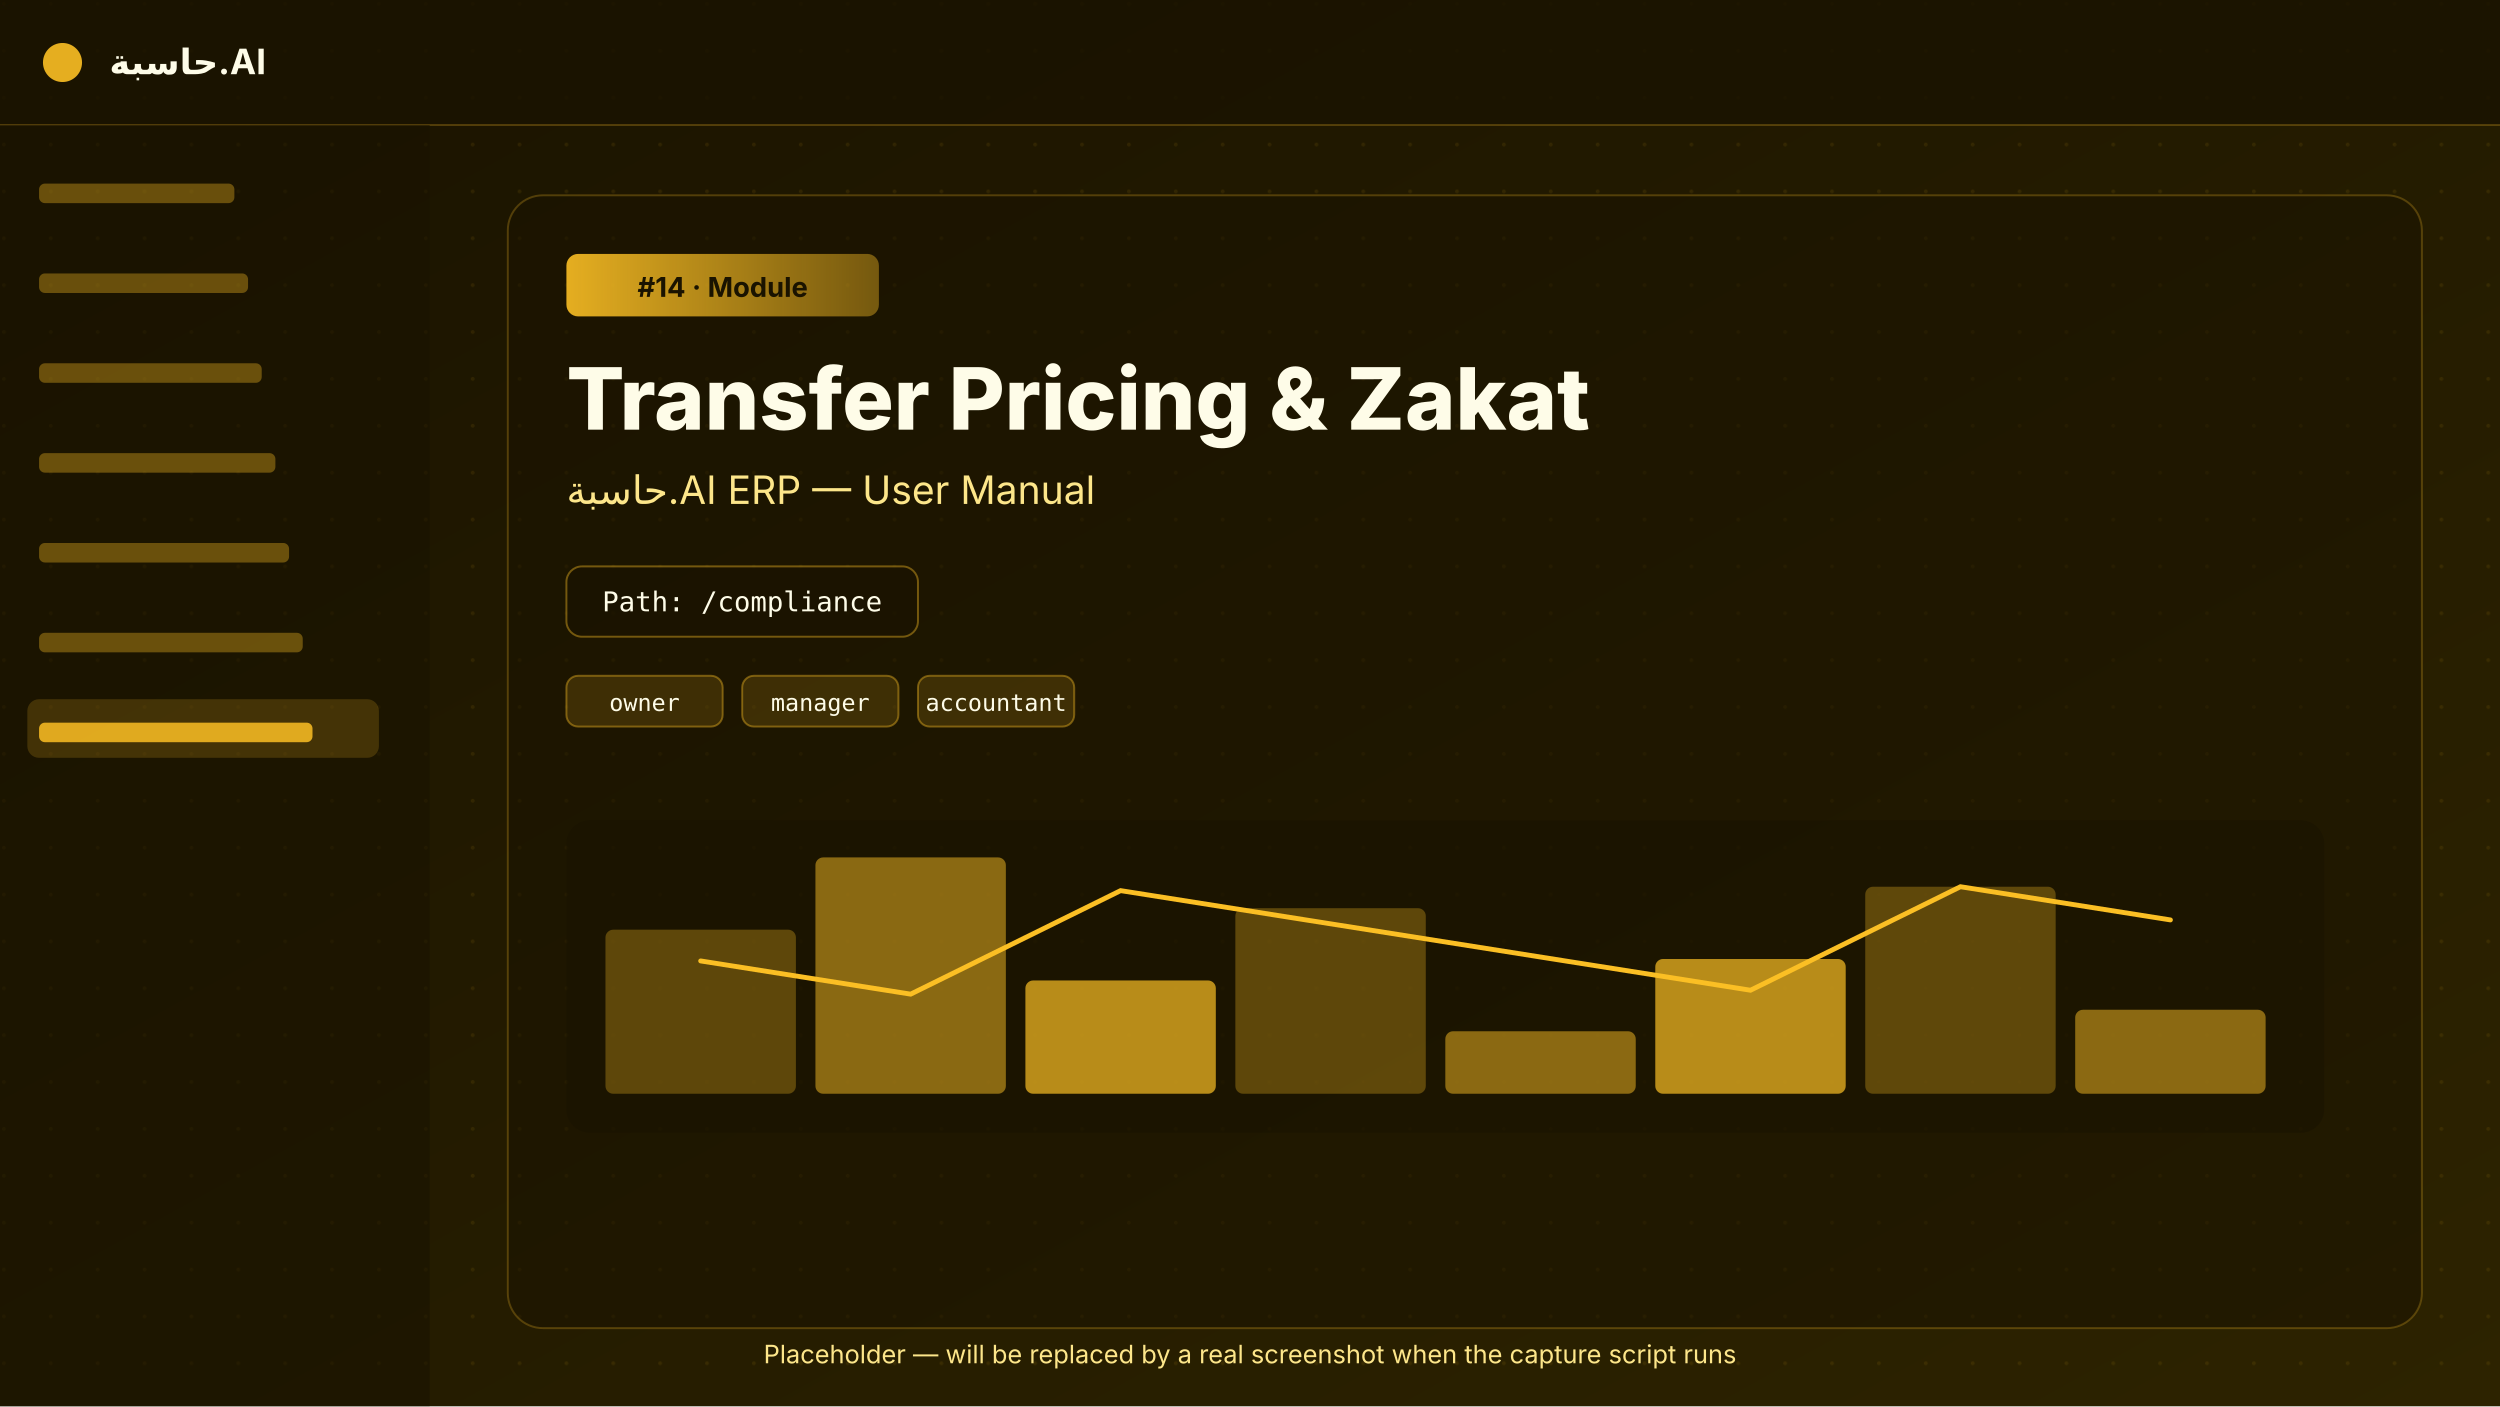
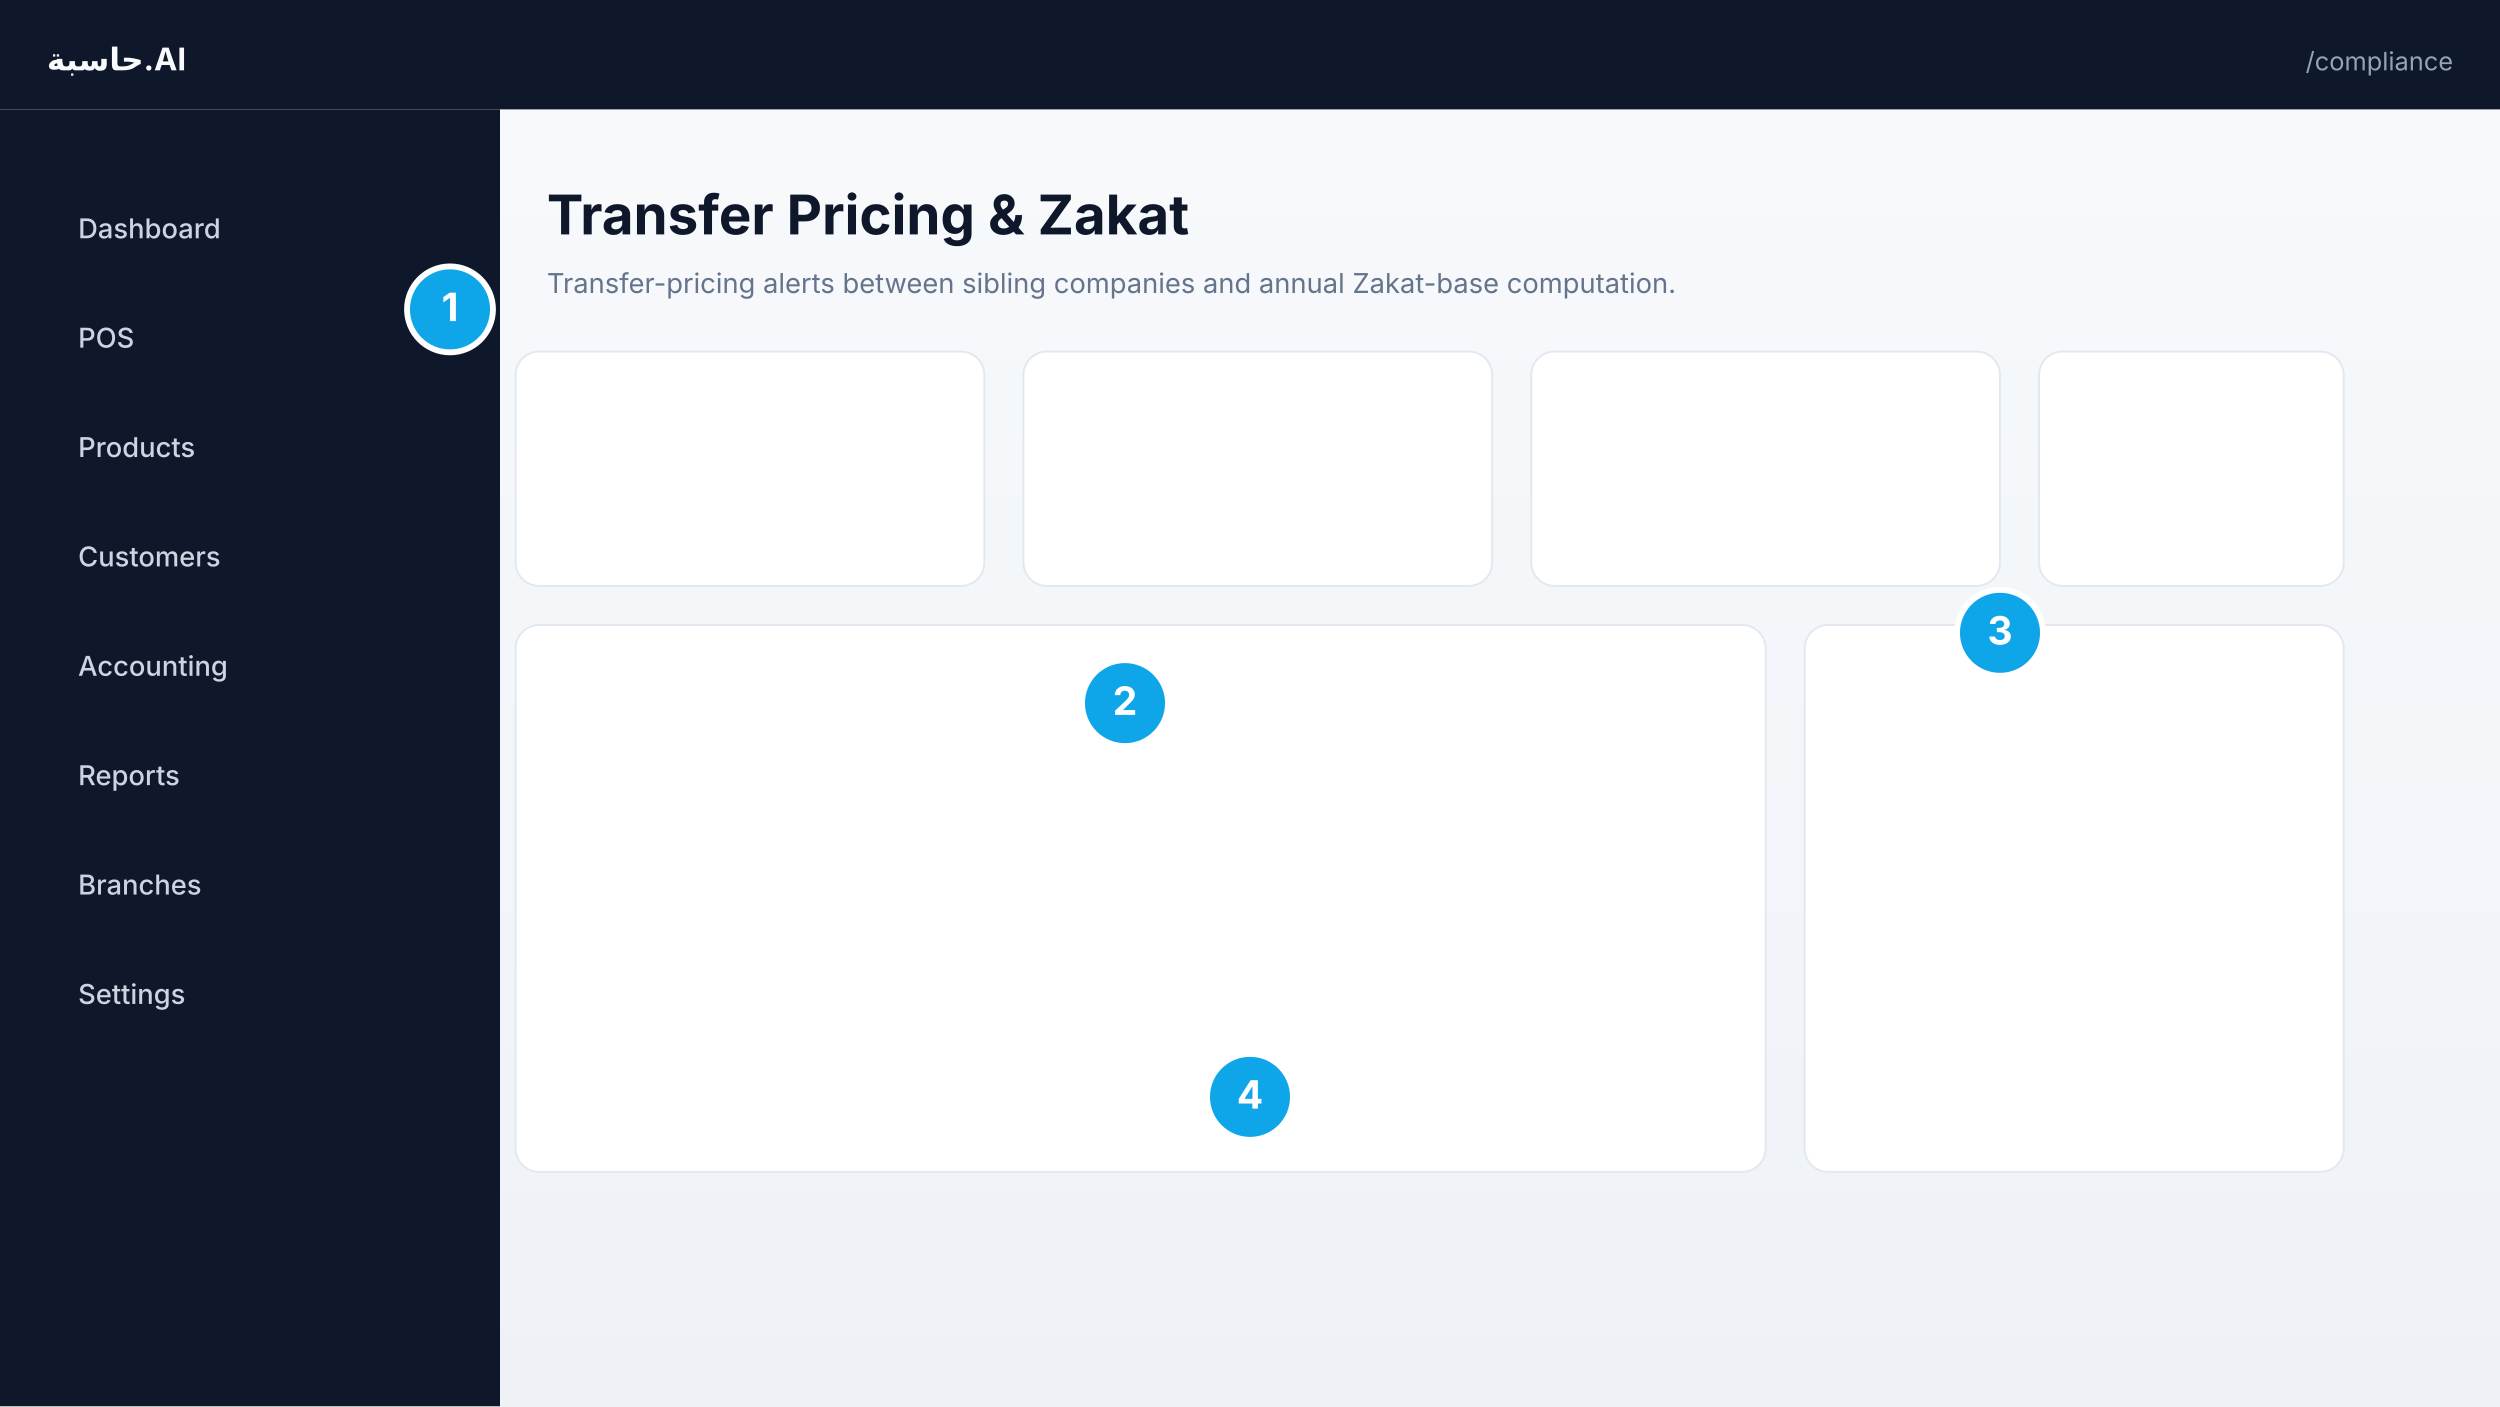
- <svg xmlns="http://www.w3.org/2000/svg" viewBox="0 0 1280 720" font-family="'IBM Plex Sans Arabic','Inter','Segoe UI',sans-serif">
+ <svg xmlns="http://www.w3.org/2000/svg" viewBox="0 0 1280 720" font-family="'IBM Plex Sans Arabic','Inter','Segoe UI',sans-serif" direction="ltr">
  <defs>
-     <linearGradient id="bg" x1="0" y1="0" x2="1" y2="1">
-       <stop offset="0%" stop-color="#1a1300" />
-       <stop offset="100%" stop-color="#2d2300" />
+     <linearGradient id="appbg" x1="0" y1="0" x2="0" y2="1">
+       <stop offset="0%" stop-color="#f8fafc" />
+       <stop offset="100%" stop-color="#eef2f7" />
    </linearGradient>
-     <linearGradient id="accent" x1="0" y1="0" x2="1" y2="0">
-       <stop offset="0%" stop-color="#fbbf24" stop-opacity="0.9" />
-       <stop offset="100%" stop-color="#fbbf24" stop-opacity="0.4" />
-     </linearGradient>
-     <pattern id="dots" width="24" height="24" patternUnits="userSpaceOnUse">
-       <circle cx="2" cy="2" r="1" fill="#fbbf24" fill-opacity="0.08" />
-     </pattern>
  </defs>
-   <rect width="1280" height="720" fill="url(#bg)" />
-   <rect width="1280" height="720" fill="url(#dots)" />
-   <rect x="0" y="0" width="1280" height="64" fill="#1a1300" fill-opacity="0.85" />
-   <line x1="0" y1="64" x2="1280" y2="64" stroke="#fbbf24" stroke-opacity="0.25" />
-   <circle cx="32" cy="32" r="10" fill="#fbbf24" fill-opacity="0.9" />
-   <text x="56" y="38" text-anchor="start" fill="#fefce8" font-size="18" font-weight="700" direction="ltr">حاسبة.AI</text>
-   <rect x="0" y="64" width="220" height="656" fill="#1a1300" fill-opacity="0.6" />
-   <rect x="20" y="94" width="100" height="10" rx="3" fill="#fbbf24" fill-opacity="0.35" />
-   <rect x="20" y="140" width="107" height="10" rx="3" fill="#fbbf24" fill-opacity="0.35" />
-   <rect x="20" y="186" width="114" height="10" rx="3" fill="#fbbf24" fill-opacity="0.35" />
-   <rect x="20" y="232" width="121" height="10" rx="3" fill="#fbbf24" fill-opacity="0.35" />
-   <rect x="20" y="278" width="128" height="10" rx="3" fill="#fbbf24" fill-opacity="0.35" />
-   <rect x="20" y="324" width="135" height="10" rx="3" fill="#fbbf24" fill-opacity="0.35" />
-   <rect x="14" y="358" width="180" height="30" rx="6" fill="#fbbf24" fill-opacity="0.18" />
-   <rect x="20" y="370" width="140" height="10" rx="3" fill="#fbbf24" fill-opacity="0.85" />
-   <rect x="260" y="100" width="980" height="580" rx="18" fill="#1a1300" fill-opacity="0.55" stroke="#fbbf24" stroke-opacity="0.25" />
-   <rect x="290" y="130" width="160" height="32" rx="6" fill="url(#accent)" />
-   <text x="370" y="152" text-anchor="middle" fill="#1a1300" font-size="14" font-weight="700">#14 · Module</text>
-   <text x="290" y="220" text-anchor="start" fill="#fefce8" font-size="44" font-weight="800" direction="ltr">Transfer Pricing &amp; Zakat</text>
-   <text x="290" y="258" text-anchor="start" fill="#fde68a" font-size="20" direction="ltr">حاسبة.AI ERP — User Manual</text>
-   <rect x="290" y="290" width="180" height="36" rx="8" fill="#1a1300" fill-opacity="0.7" stroke="#fbbf24" stroke-opacity="0.4" />
-   <text x="380" y="313" text-anchor="middle" fill="#fefce8" font-size="14" font-family="ui-monospace,'SFMono-Regular',monospace">Path: /compliance</text>
-   <rect x="290" y="346" width="80" height="26" rx="6" fill="#fbbf24" fill-opacity="0.15" stroke="#fbbf24" stroke-opacity="0.4" />
-   <text x="330" y="364" text-anchor="middle" fill="#fefce8" font-size="12" font-family="ui-monospace,monospace">owner</text>
-   <rect x="380" y="346" width="80" height="26" rx="6" fill="#fbbf24" fill-opacity="0.15" stroke="#fbbf24" stroke-opacity="0.4" />
-   <text x="420" y="364" text-anchor="middle" fill="#fefce8" font-size="12" font-family="ui-monospace,monospace">manager</text>
-   <rect x="470" y="346" width="80" height="26" rx="6" fill="#fbbf24" fill-opacity="0.15" stroke="#fbbf24" stroke-opacity="0.4" />
-   <text x="510" y="364" text-anchor="middle" fill="#fefce8" font-size="12" font-family="ui-monospace,monospace">accountant</text>
-   <g transform="translate(290, 420)">
-     <rect x="0" y="0" width="900" height="160" rx="12" fill="#1a1300" fill-opacity="0.6" />
-     <rect x="20" y="56" width="97.5" height="84" rx="4" fill="#fbbf24" fill-opacity="0.3" />
-     <rect x="127.5" y="19" width="97.5" height="121" rx="4" fill="#fbbf24" fill-opacity="0.5" />
-     <rect x="235" y="82" width="97.5" height="58" rx="4" fill="#fbbf24" fill-opacity="0.7" />
-     <rect x="342.5" y="45" width="97.5" height="95" rx="4" fill="#fbbf24" fill-opacity="0.3" />
-     <rect x="450" y="108" width="97.5" height="32" rx="4" fill="#fbbf24" fill-opacity="0.5" />
-     <rect x="557.5" y="71" width="97.5" height="69" rx="4" fill="#fbbf24" fill-opacity="0.7" />
-     <rect x="665" y="34" width="97.5" height="106" rx="4" fill="#fbbf24" fill-opacity="0.3" />
-     <rect x="772.5" y="97" width="97.5" height="43" rx="4" fill="#fbbf24" fill-opacity="0.5" />
-     <polyline points="68.75,72 176.25,89 283.75,36 391.25,53 498.75,70 606.25,87 713.75,34 821.25,51" fill="none" stroke="#fbbf24" stroke-width="2.5" stroke-linecap="round" />
-   </g>
-   <text x="640" y="698" text-anchor="middle" fill="#fde68a" font-size="13" direction="ltr">Placeholder — will be replaced by a real screenshot when the capture script runs</text>
+   <rect width="1280" height="720" fill="url(#appbg)" />
+   <rect x="0" y="0" width="1280" height="56" fill="#0f172a" />
+   <text x="24" y="36" fill="#f8fafc" font-size="16" font-weight="700" text-anchor="start">حاسبة.AI</text>
+   <text x="1256" y="36" fill="#94a3b8" font-size="13" text-anchor="end">/compliance</text>
+   <rect x="0" y="56" width="256" height="664" fill="#0f172a" />
+   <rect x="24" y="96" width="208" height="40" rx="8" fill="transparent" />
+   <text x="40" y="122" fill="#cbd5e1" font-size="14" font-weight="500" text-anchor="start" direction="ltr">Dashboard</text>
+   <rect x="24" y="152" width="208" height="40" rx="8" fill="transparent" />
+   <text x="40" y="178" fill="#cbd5e1" font-size="14" font-weight="500" text-anchor="start" direction="ltr">POS</text>
+   <rect x="24" y="208" width="208" height="40" rx="8" fill="transparent" />
+   <text x="40" y="234" fill="#cbd5e1" font-size="14" font-weight="500" text-anchor="start" direction="ltr">Products</text>
+   <rect x="24" y="264" width="208" height="40" rx="8" fill="transparent" />
+   <text x="40" y="290" fill="#cbd5e1" font-size="14" font-weight="500" text-anchor="start" direction="ltr">Customers</text>
+   <rect x="24" y="320" width="208" height="40" rx="8" fill="transparent" />
+   <text x="40" y="346" fill="#cbd5e1" font-size="14" font-weight="500" text-anchor="start" direction="ltr">Accounting</text>
+   <rect x="24" y="376" width="208" height="40" rx="8" fill="transparent" />
+   <text x="40" y="402" fill="#cbd5e1" font-size="14" font-weight="500" text-anchor="start" direction="ltr">Reports</text>
+   <rect x="24" y="432" width="208" height="40" rx="8" fill="transparent" />
+   <text x="40" y="458" fill="#cbd5e1" font-size="14" font-weight="500" text-anchor="start" direction="ltr">Branches</text>
+   <rect x="24" y="488" width="208" height="40" rx="8" fill="transparent" />
+   <text x="40" y="514" fill="#cbd5e1" font-size="14" font-weight="500" text-anchor="start" direction="ltr">Settings</text>
+   <text x="280" y="120" fill="#0f172a" font-size="28" font-weight="700" text-anchor="start">Transfer Pricing &amp; Zakat</text>
+   <text x="280" y="150" fill="#64748b" font-size="14" text-anchor="start">Transfer-pricing alerts between sibling companies and annual Zakat-base computation.</text>
+   <rect x="264" y="180" width="240" height="120" rx="12" fill="#ffffff" stroke="#e2e8f0" />
+   <rect x="524" y="180" width="240" height="120" rx="12" fill="#ffffff" stroke="#e2e8f0" />
+   <rect x="784" y="180" width="240" height="120" rx="12" fill="#ffffff" stroke="#e2e8f0" />
+   <rect x="1044" y="180" width="156" height="120" rx="12" fill="#ffffff" stroke="#e2e8f0" />
+   <rect x="264" y="320" width="640" height="280" rx="12" fill="#ffffff" stroke="#e2e8f0" />
+   <rect x="924" y="320" width="276" height="280" rx="12" fill="#ffffff" stroke="#e2e8f0" />
+   <circle cx="230.4" cy="158.4" r="22" fill="#0ea5e9" stroke="#ffffff" stroke-width="3" />
+   <text x="230.4" y="164.4" fill="#ffffff" font-size="20" font-weight="700" text-anchor="middle">1</text>
+   <circle cx="576" cy="360" r="22" fill="#0ea5e9" stroke="#ffffff" stroke-width="3" />
+   <text x="576" y="366" fill="#ffffff" font-size="20" font-weight="700" text-anchor="middle">2</text>
+   <circle cx="1024" cy="324" r="22" fill="#0ea5e9" stroke="#ffffff" stroke-width="3" />
+   <text x="1024" y="330" fill="#ffffff" font-size="20" font-weight="700" text-anchor="middle">3</text>
+   <circle cx="640" cy="561.6" r="22" fill="#0ea5e9" stroke="#ffffff" stroke-width="3" />
+   <text x="640" y="567.6" fill="#ffffff" font-size="20" font-weight="700" text-anchor="middle">4</text>
</svg>
